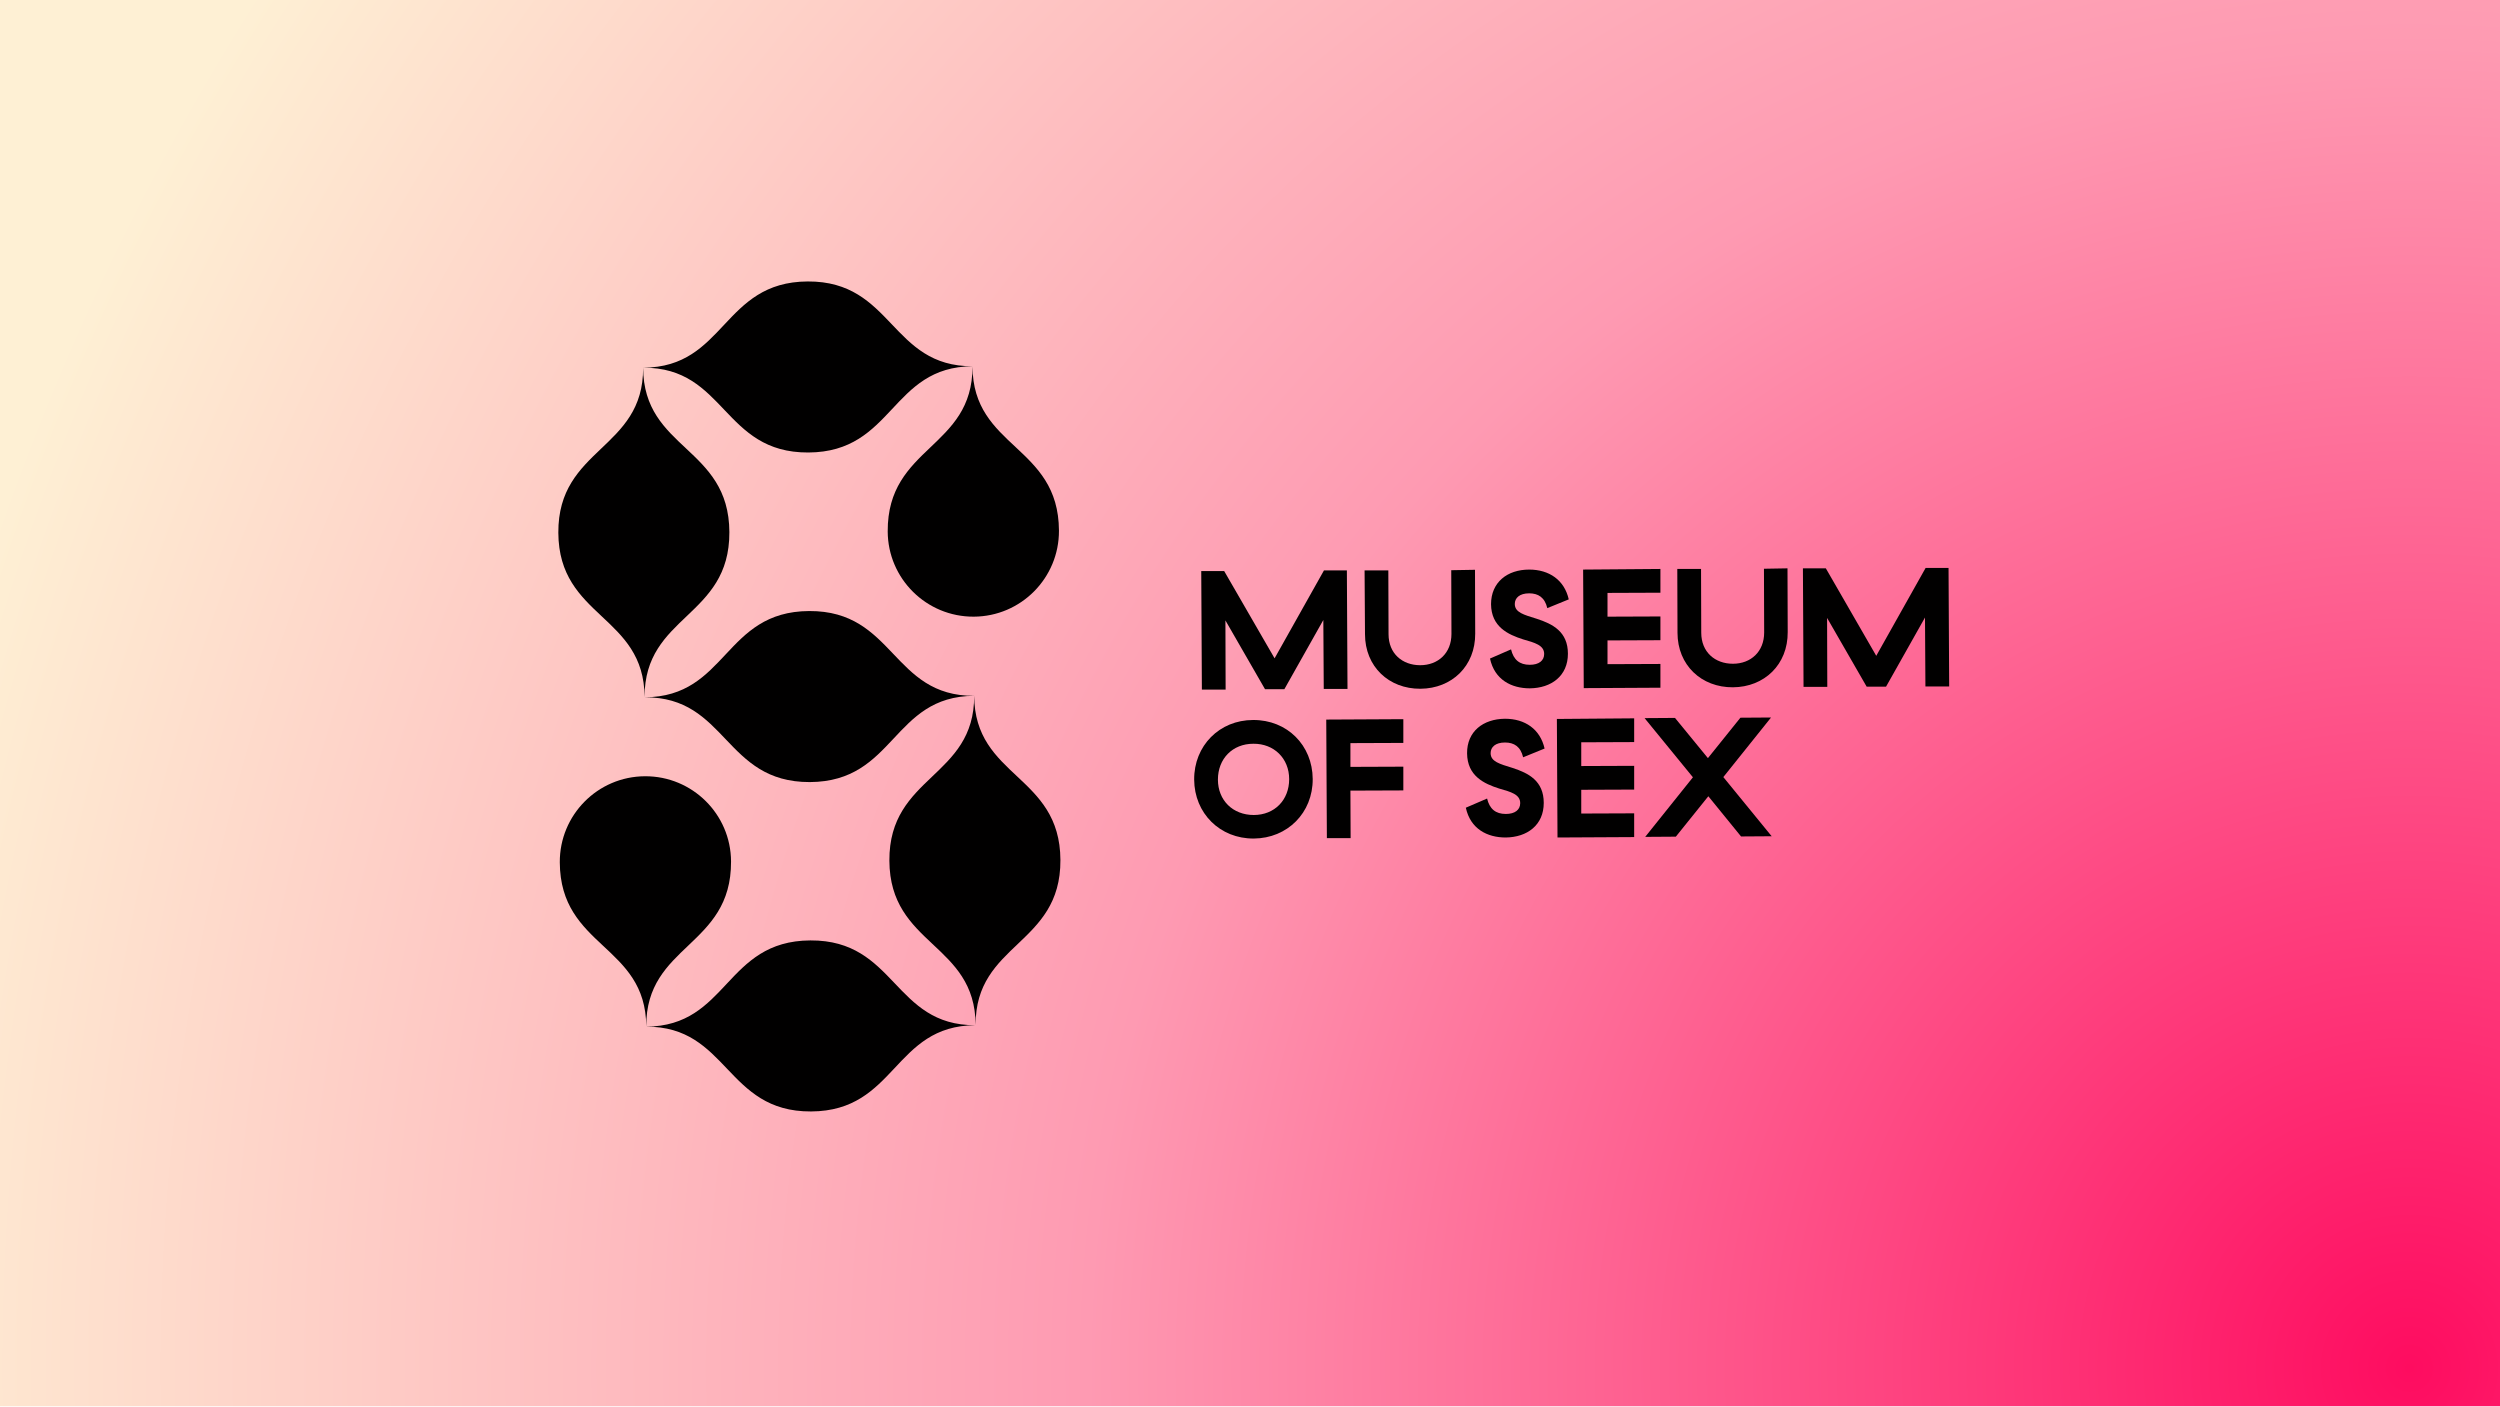
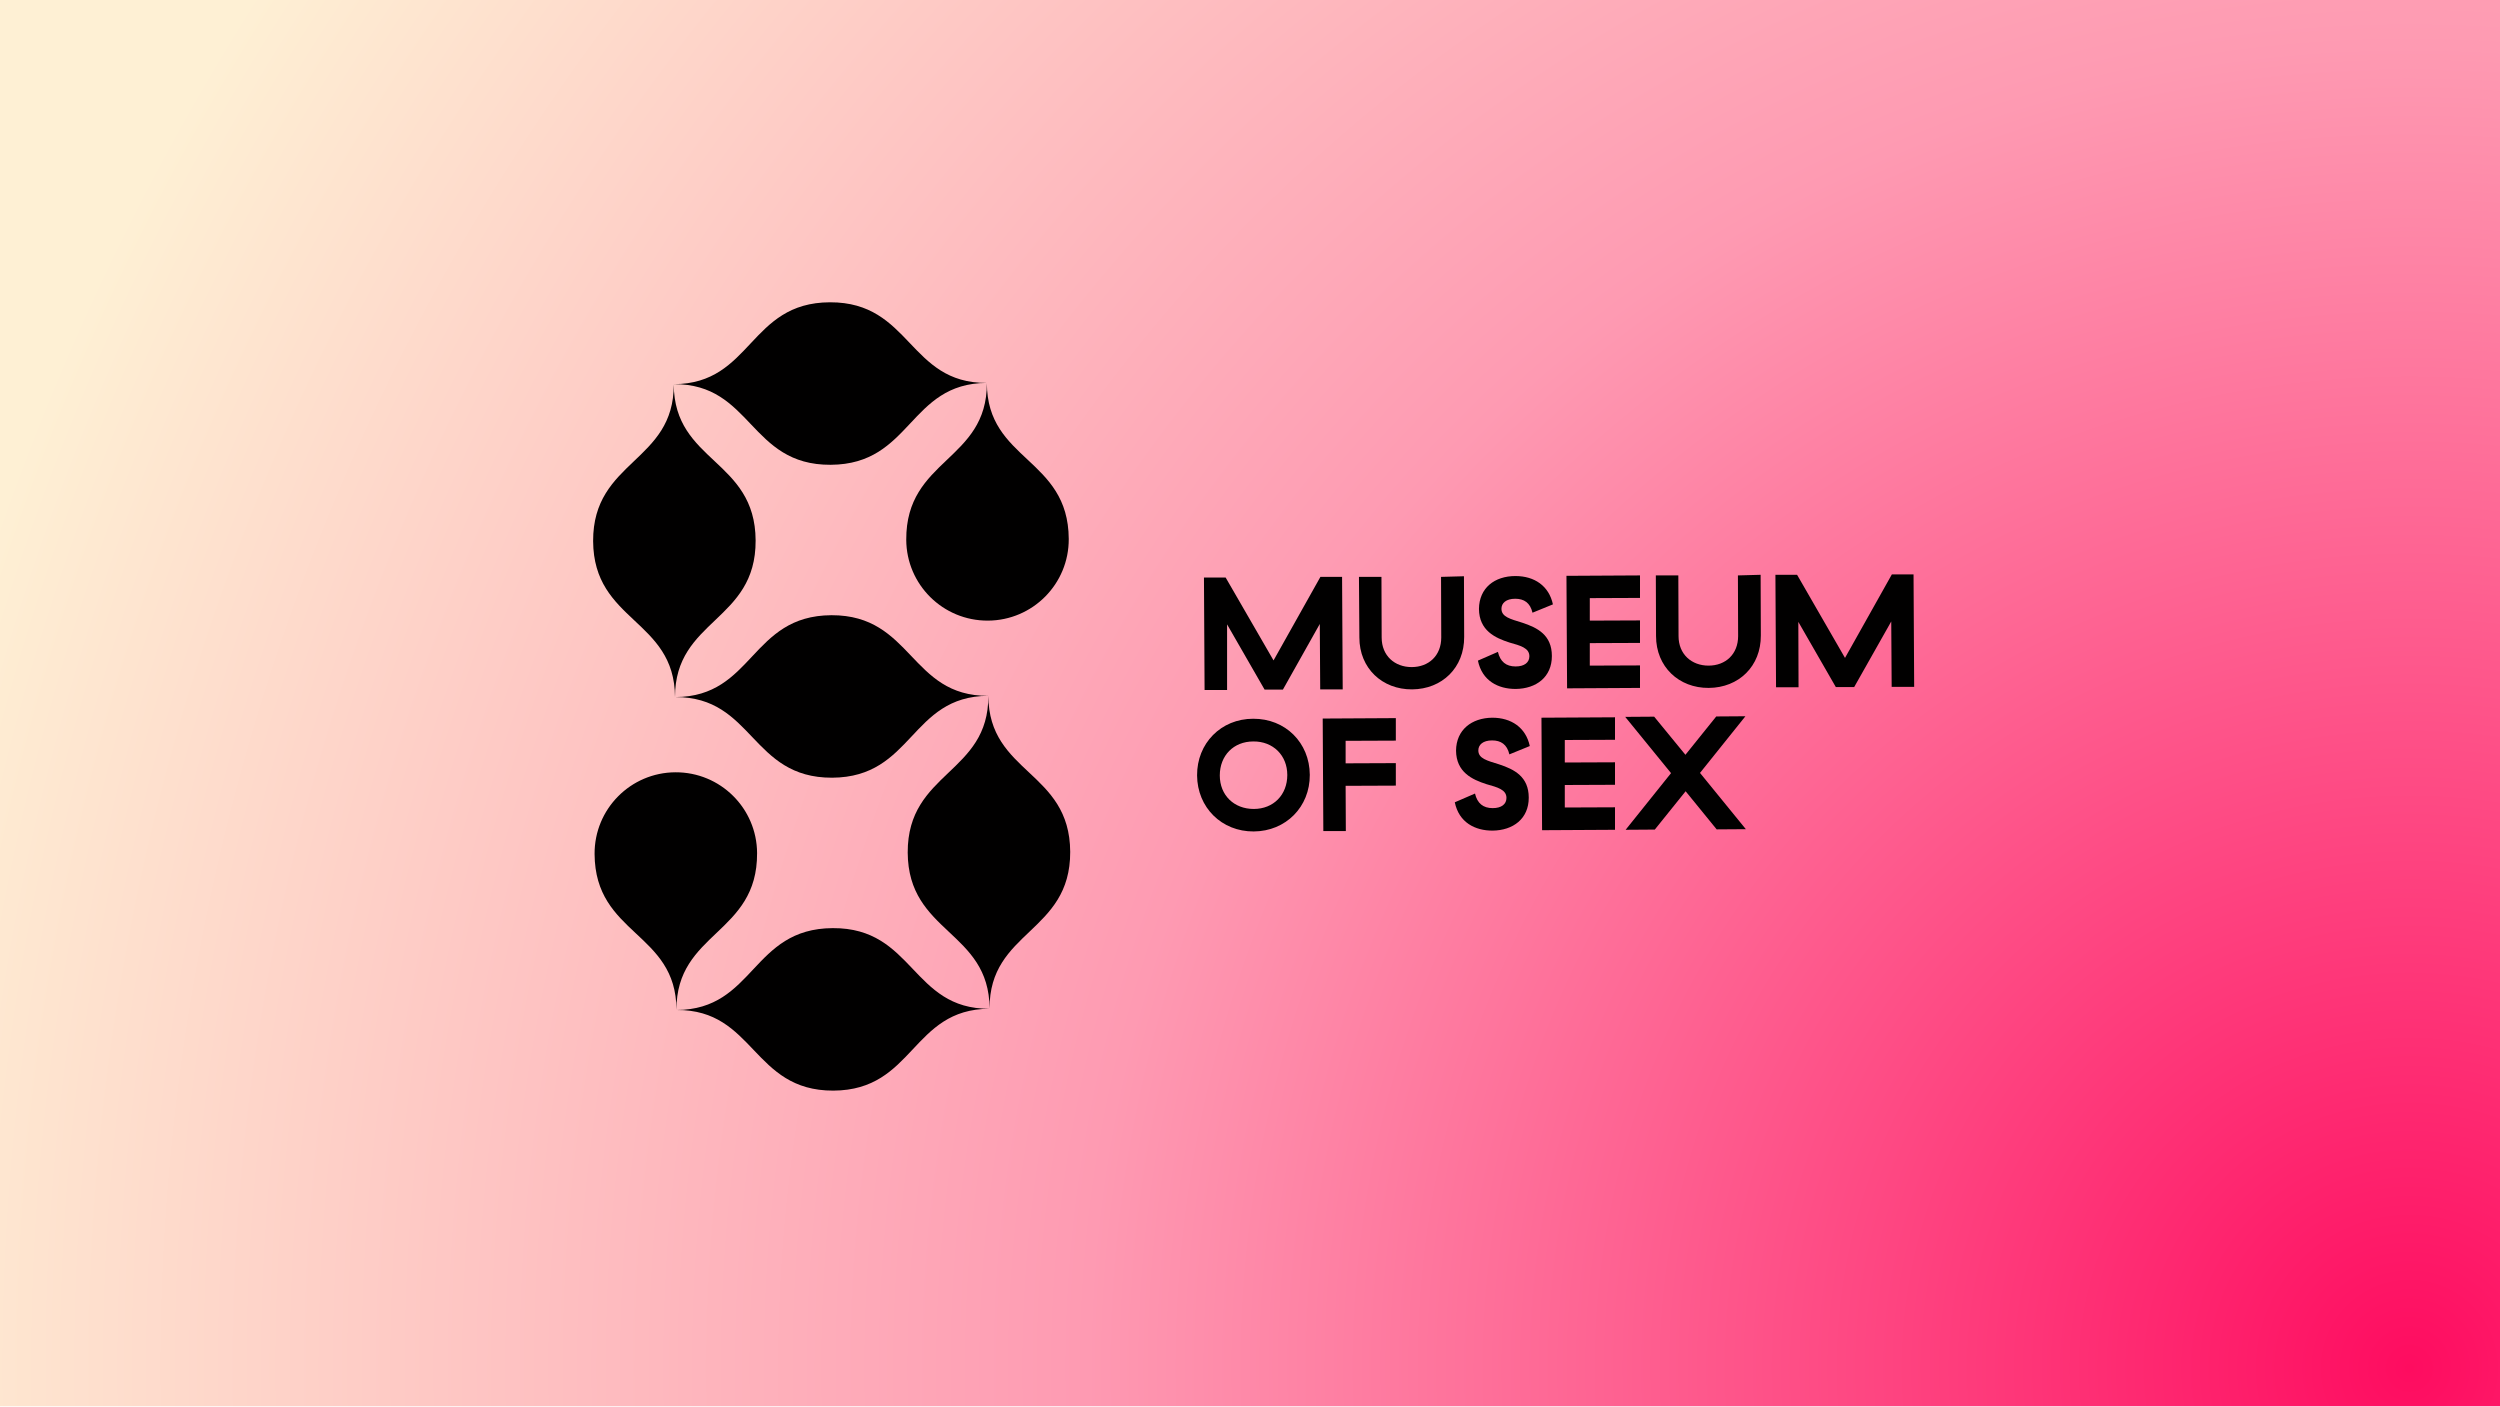
<svg xmlns="http://www.w3.org/2000/svg" version="1.1" id="Layer_1" x="0px" y="0px" viewBox="0 0 1200 675" style="enable-background:new 0 0 1200 675;" xml:space="preserve">
  <style type="text/css">
	.st0{fill:url(#SVGID_1_);}
	.st1{fill:#010000;}
</style>
-   <radialGradient id="SVGID_1_" cx="1156.505" cy="656.766" r="1227.728" gradientUnits="userSpaceOnUse">
+   <radialGradient id="SVGID_1_" cx="1156.505" cy="18.234" r="1227.728" gradientTransform="matrix(1 0 0 -1 0 675)" gradientUnits="userSpaceOnUse">
    <stop offset="0" style="stop-color:#FE0C60" />
    <stop offset="0.517" style="stop-color:#FE9AB2" />
    <stop offset="1" style="stop-color:#FEF0D4" />
  </radialGradient>
  <rect class="st0" width="1200" height="675" />
-   <path class="st1" d="M388,217.2c41.1-0.2,39.4-41.2,78.9-41.4c-39.5,0.2-38.2-40.9-79.2-40.7s-39.4,41.2-78.9,41.4  C348.3,176.3,346.9,217.4,388,217.2z" />
-   <path class="st1" d="M350.1,255.4c-0.2-41.1-41.2-39.4-41.4-78.9c0.2,39.5-40.9,38.2-40.7,79.2s41.2,39.4,41.4,78.9  C309.3,295.1,350.3,296.5,350.1,255.4z" />
-   <path class="st1" d="M509,412.8c-0.2-41.1-41.2-39.4-41.4-78.9c0.2,39.5-40.9,38.2-40.7,79.2s41.2,39.4,41.4,78.9  C468.1,452.5,509.2,453.9,509,412.8z" />
-   <path class="st1" d="M388.7,375.4c41.1-0.2,39.4-41.2,78.9-41.4c-39.5,0.2-38.2-40.9-79.2-40.7s-39.3,41.2-78.9,41.4  C349,334.5,347.6,375.5,388.7,375.4z" />
-   <path class="st1" d="M508.3,254.7c0.1,22.7-18.2,41.2-40.9,41.3c-22.7,0.1-41.2-18.2-41.3-40.9l0,0c-0.2-41.1,40.8-39.7,40.7-79.2  C467,215.3,508.1,213.6,508.3,254.7" />
-   <path class="st1" d="M389,451.4c-41.1,0.2-39.4,41.2-78.9,41.4c39.5-0.2,38.2,40.9,79.2,40.7s39.4-41.2,78.9-41.4  C428.8,492.3,430.1,451.2,389,451.4z" />
-   <path class="st1" d="M268.7,413.9c-0.1-22.7,18.2-41.2,40.9-41.3s41.2,18.2,41.3,40.9c0.2,41.1-40.9,39.7-40.7,79.2  C310,453.3,268.9,455,268.7,413.9" />
-   <path class="st1" d="M588.3,331h-11.4l-0.3-56.9h11l24.2,41.9l23.7-42.2h11l0.3,56.9h-11.4l-0.2-33.1l-18.7,33.2h-9.3l-19-33  L588.3,331z" />
-   <path class="st1" d="M708,273.5l0.1,30.6c0.1,15.6-11.2,26.4-26.3,26.5s-26.6-10.6-26.6-26.2l-0.2-30.6h11.4l0.1,30.6  c0,9.3,6.6,14.9,15.2,14.9s15-5.8,15-15l-0.1-30.6L708,273.5z" />
-   <path class="st1" d="M734,273.4c9.6,0,16.9,5,19,14.3l-10.3,4.2c-1.2-5.1-4.3-7.1-8.7-7.1c-4.6,0-6.9,2.2-6.9,5.1  c0,4.1,4.4,5.2,10.5,7.1c7.7,2.5,15,6.2,15,16.8s-7.9,16.5-18.3,16.6c-8.8,0-16.9-4.1-19.1-14.3l10.1-4.4c1.2,5,4.1,7.4,9,7.4  c4.4,0,6.9-2,6.9-5.2c0-4.2-4.5-5.4-10.1-7c-7.2-2.3-15.3-6-15.4-16.9C715.7,279.5,723.5,273.4,734,273.4z" />
-   <path class="st1" d="M797,273.1v11.4l-25.4,0.1V296l25.4-0.1v11.4l-25.4,0.1v11.4l25.4-0.1v11.4l-36.8,0.2l-0.3-56.9L797,273.1z" />
-   <path class="st1" d="M858,272.8l0.1,30.6c0.1,15.6-11.2,26.4-26.3,26.5s-26.6-10.6-26.6-26.2l-0.1-30.6h11.4l0.1,30.6  c0,9.3,6.6,14.9,15.2,14.9s15-5.8,15-15l-0.1-30.6L858,272.8z" />
-   <path class="st1" d="M877.1,329.7h-11.4l-0.3-56.9h11l24.2,42l23.7-42.2h11l0.3,56.9h-11.4l-0.2-33.1l-18.7,33.2H896l-19-33  L877.1,329.7z" />
-   <path class="st1" d="M601.5,345.6c16.3-0.1,28.5,12.1,28.6,28.3s-12.1,28.5-28.3,28.6s-28.5-12.1-28.6-28.3S585.3,345.6,601.5,345.6  z M601.6,357c-10,0-17,7.2-17,17.2s7.2,17,17.2,17s17-7.2,17-17.2S611.5,356.9,601.6,357L601.6,357z" />
-   <path class="st1" d="M673.6,345.2v11.4l-25.4,0.1v11.4l25.4-0.1v11.4l-25.4,0.1l0.1,22.8h-11.4l-0.3-56.9L673.6,345.2z" />
-   <path class="st1" d="M722.4,345c9.6,0,16.9,5,19,14.3l-10.3,4.2c-1.2-5.1-4.3-7.1-8.7-7.1c-4.6,0-6.9,2.2-6.9,5.1  c0,4.1,4.4,5.2,10.5,7.1c7.7,2.5,15,6.2,15,16.8s-7.9,16.5-18.3,16.6c-8.8,0-16.9-4.1-19.1-14.3l10.2-4.4c1.2,5,4.1,7.4,9,7.4  c4.4,0,6.9-2,6.9-5.2c0-4.2-4.5-5.4-10.1-7c-7.2-2.3-15.3-6-15.4-16.9C704.1,351.1,711.9,345.1,722.4,345z" />
-   <path class="st1" d="M784.4,344.8v11.4l-25.4,0.1v11.4l25.4-0.1V379l-25.4,0.1v11.4l25.4-0.1v11.4l-36.8,0.2l-0.3-56.9L784.4,344.8z  " />
-   <path class="st1" d="M789.7,401.7l22.9-28.6l-23.2-28.4l14.6-0.1l15.8,19.3l15.6-19.4l14.7-0.1L827.2,373l23.2,28.4l-14.7,0.1  L820,382.2l-15.6,19.4L789.7,401.7z" />
+   <path class="st1" d="M398.7,223.1c39-0.2,37.4-39.1,74.9-39.3c-37.5,0.2-36.3-38.8-75.2-38.7s-37.4,39.1-74.9,39.3  C361,184.2,359.7,223.3,398.7,223.1z" />
+   <path class="st1" d="M362.7,259.4c-0.2-39-39.1-37.4-39.3-74.9c0.2,37.5-38.8,36.3-38.7,75.2c0.2,38.9,39.1,37.4,39.3,74.9  C324,297.1,362.9,298.4,362.7,259.4z" />
+   <path class="st1" d="M513.7,408.9c-0.2-39-39.1-37.4-39.3-74.9c0.2,37.5-38.8,36.3-38.7,75.2c0.2,38.9,39.1,37.4,39.3,74.9  C474.8,446.6,513.8,447.9,513.7,408.9z" />
+   <path class="st1" d="M399.4,373.3c39-0.2,37.4-39.1,74.9-39.3c-37.5,0.2-36.3-38.8-75.2-38.7c-38.9,0.2-37.3,39.1-74.9,39.3  C361.7,334.5,360.4,373.4,399.4,373.3z" />
+   <path class="st1" d="M513,258.7c0.1,21.6-17.3,39.1-38.8,39.2c-21.6,0.1-39.1-17.3-39.2-38.8l0,0c-0.2-39,38.8-37.7,38.7-75.2  C473.8,221.3,512.8,219.7,513,258.7" />
+   <path class="st1" d="M399.7,445.5c-39,0.2-37.4,39.1-74.9,39.3c37.5-0.2,36.3,38.8,75.2,38.7c38.9-0.2,37.4-39.1,74.9-39.3  C437.5,484.4,438.7,445.3,399.7,445.5z" />
+   <path class="st1" d="M285.4,409.9c-0.1-21.6,17.3-39.1,38.8-39.2c21.6-0.1,39.1,17.3,39.2,38.8c0.2,39-38.8,37.7-38.7,75.2  C324.6,447.3,285.6,448.9,285.4,409.9" />
+   <path class="st1" d="M589,331.2h-10.8l-0.3-54h10.4l23,39.8l22.5-40.1h10.4l0.3,54h-10.8l-0.2-31.4L615.8,331h-8.8l-18-31.3  L589,331.2z" />
+   <path class="st1" d="M702.7,276.6l0.1,29.1c0.1,14.8-10.6,25.1-25,25.2c-14.3,0.1-25.3-10.1-25.3-24.9l-0.2-29.1h10.8l0.1,29.1  c0,8.8,6.3,14.2,14.4,14.2c8.2,0,14.2-5.5,14.2-14.2l-0.1-29.1L702.7,276.6z" />
+   <path class="st1" d="M727.4,276.5c9.1,0,16.1,4.7,18,13.6l-9.8,4c-1.1-4.8-4.1-6.7-8.3-6.7c-4.4,0-6.6,2.1-6.6,4.8  c0,3.9,4.2,4.9,10,6.7c7.3,2.4,14.2,5.9,14.2,16c0,10.1-7.5,15.7-17.4,15.8c-8.4,0-16.1-3.9-18.1-13.6l9.6-4.2c1.1,4.7,3.9,7,8.5,7  c4.2,0,6.6-1.9,6.6-4.9c0-4-4.3-5.1-9.6-6.6c-6.8-2.2-14.5-5.7-14.6-16.1C710,282.2,717.4,276.5,727.4,276.5z" />
+   <path class="st1" d="M787.2,276.2V287l-24.1,0.1v10.8l24.1-0.1v10.8l-24.1,0.1v10.8l24.1-0.1v10.8l-35,0.2l-0.3-54L787.2,276.2z" />
+   <path class="st1" d="M845.1,275.9l0.1,29.1c0.1,14.8-10.6,25.1-25,25.2c-14.3,0.1-25.3-10.1-25.3-24.9l-0.1-29.1h10.8l0.1,29.1  c0,8.8,6.3,14.2,14.4,14.2c8.2,0,14.2-5.5,14.2-14.2l-0.1-29.1L845.1,275.9z" />
+   <path class="st1" d="M863.3,329.9h-10.8l-0.3-54h10.4l23,39.9l22.5-40.1h10.4l0.3,54H908l-0.2-31.4l-17.8,31.5h-8.8l-18-31.3  L863.3,329.9z" />
+   <path class="st1" d="M601.5,345c15.5-0.1,27.1,11.5,27.2,26.9s-11.5,27.1-26.9,27.2s-27.1-11.5-27.2-26.9S586.1,345,601.5,345z   M601.6,355.9c-9.5,0-16.1,6.8-16.1,16.3s6.8,16.1,16.3,16.1s16.1-6.8,16.1-16.3S611,355.8,601.6,355.9L601.6,355.9z" />
+   <path class="st1" d="M670,344.7v10.8l-24.1,0.1v10.8l24.1-0.1v10.8l-24.1,0.1l0.1,21.7h-10.8l-0.3-54L670,344.7z" />
+   <path class="st1" d="M716.3,344.5c9.1,0,16.1,4.7,18,13.6l-9.8,4c-1.1-4.8-4.1-6.7-8.3-6.7c-4.4,0-6.6,2.1-6.6,4.8  c0,3.9,4.2,4.9,10,6.7c7.3,2.4,14.2,5.9,14.2,16s-7.5,15.7-17.4,15.8c-8.4,0-16.1-3.9-18.1-13.6l9.7-4.2c1.1,4.7,3.9,7,8.5,7  c4.2,0,6.6-1.9,6.6-4.9c0-4-4.3-5.1-9.6-6.6c-6.8-2.2-14.5-5.7-14.6-16.1C699,350.3,706.4,344.6,716.3,344.5z" />
+   <path class="st1" d="M775.2,344.3v10.8l-24.1,0.1V366l24.1-0.1v10.8l-24.1,0.1v10.8l24.1-0.1v10.8l-35,0.2l-0.3-54L775.2,344.3z" />
+   <path class="st1" d="M780.3,398.3l21.8-27.2l-22-27l13.9-0.1l15,18.3l14.8-18.4l14-0.1l-21.8,27.2l22,27l-14,0.1l-14.9-18.3  l-14.8,18.4L780.3,398.3z" />
</svg>
